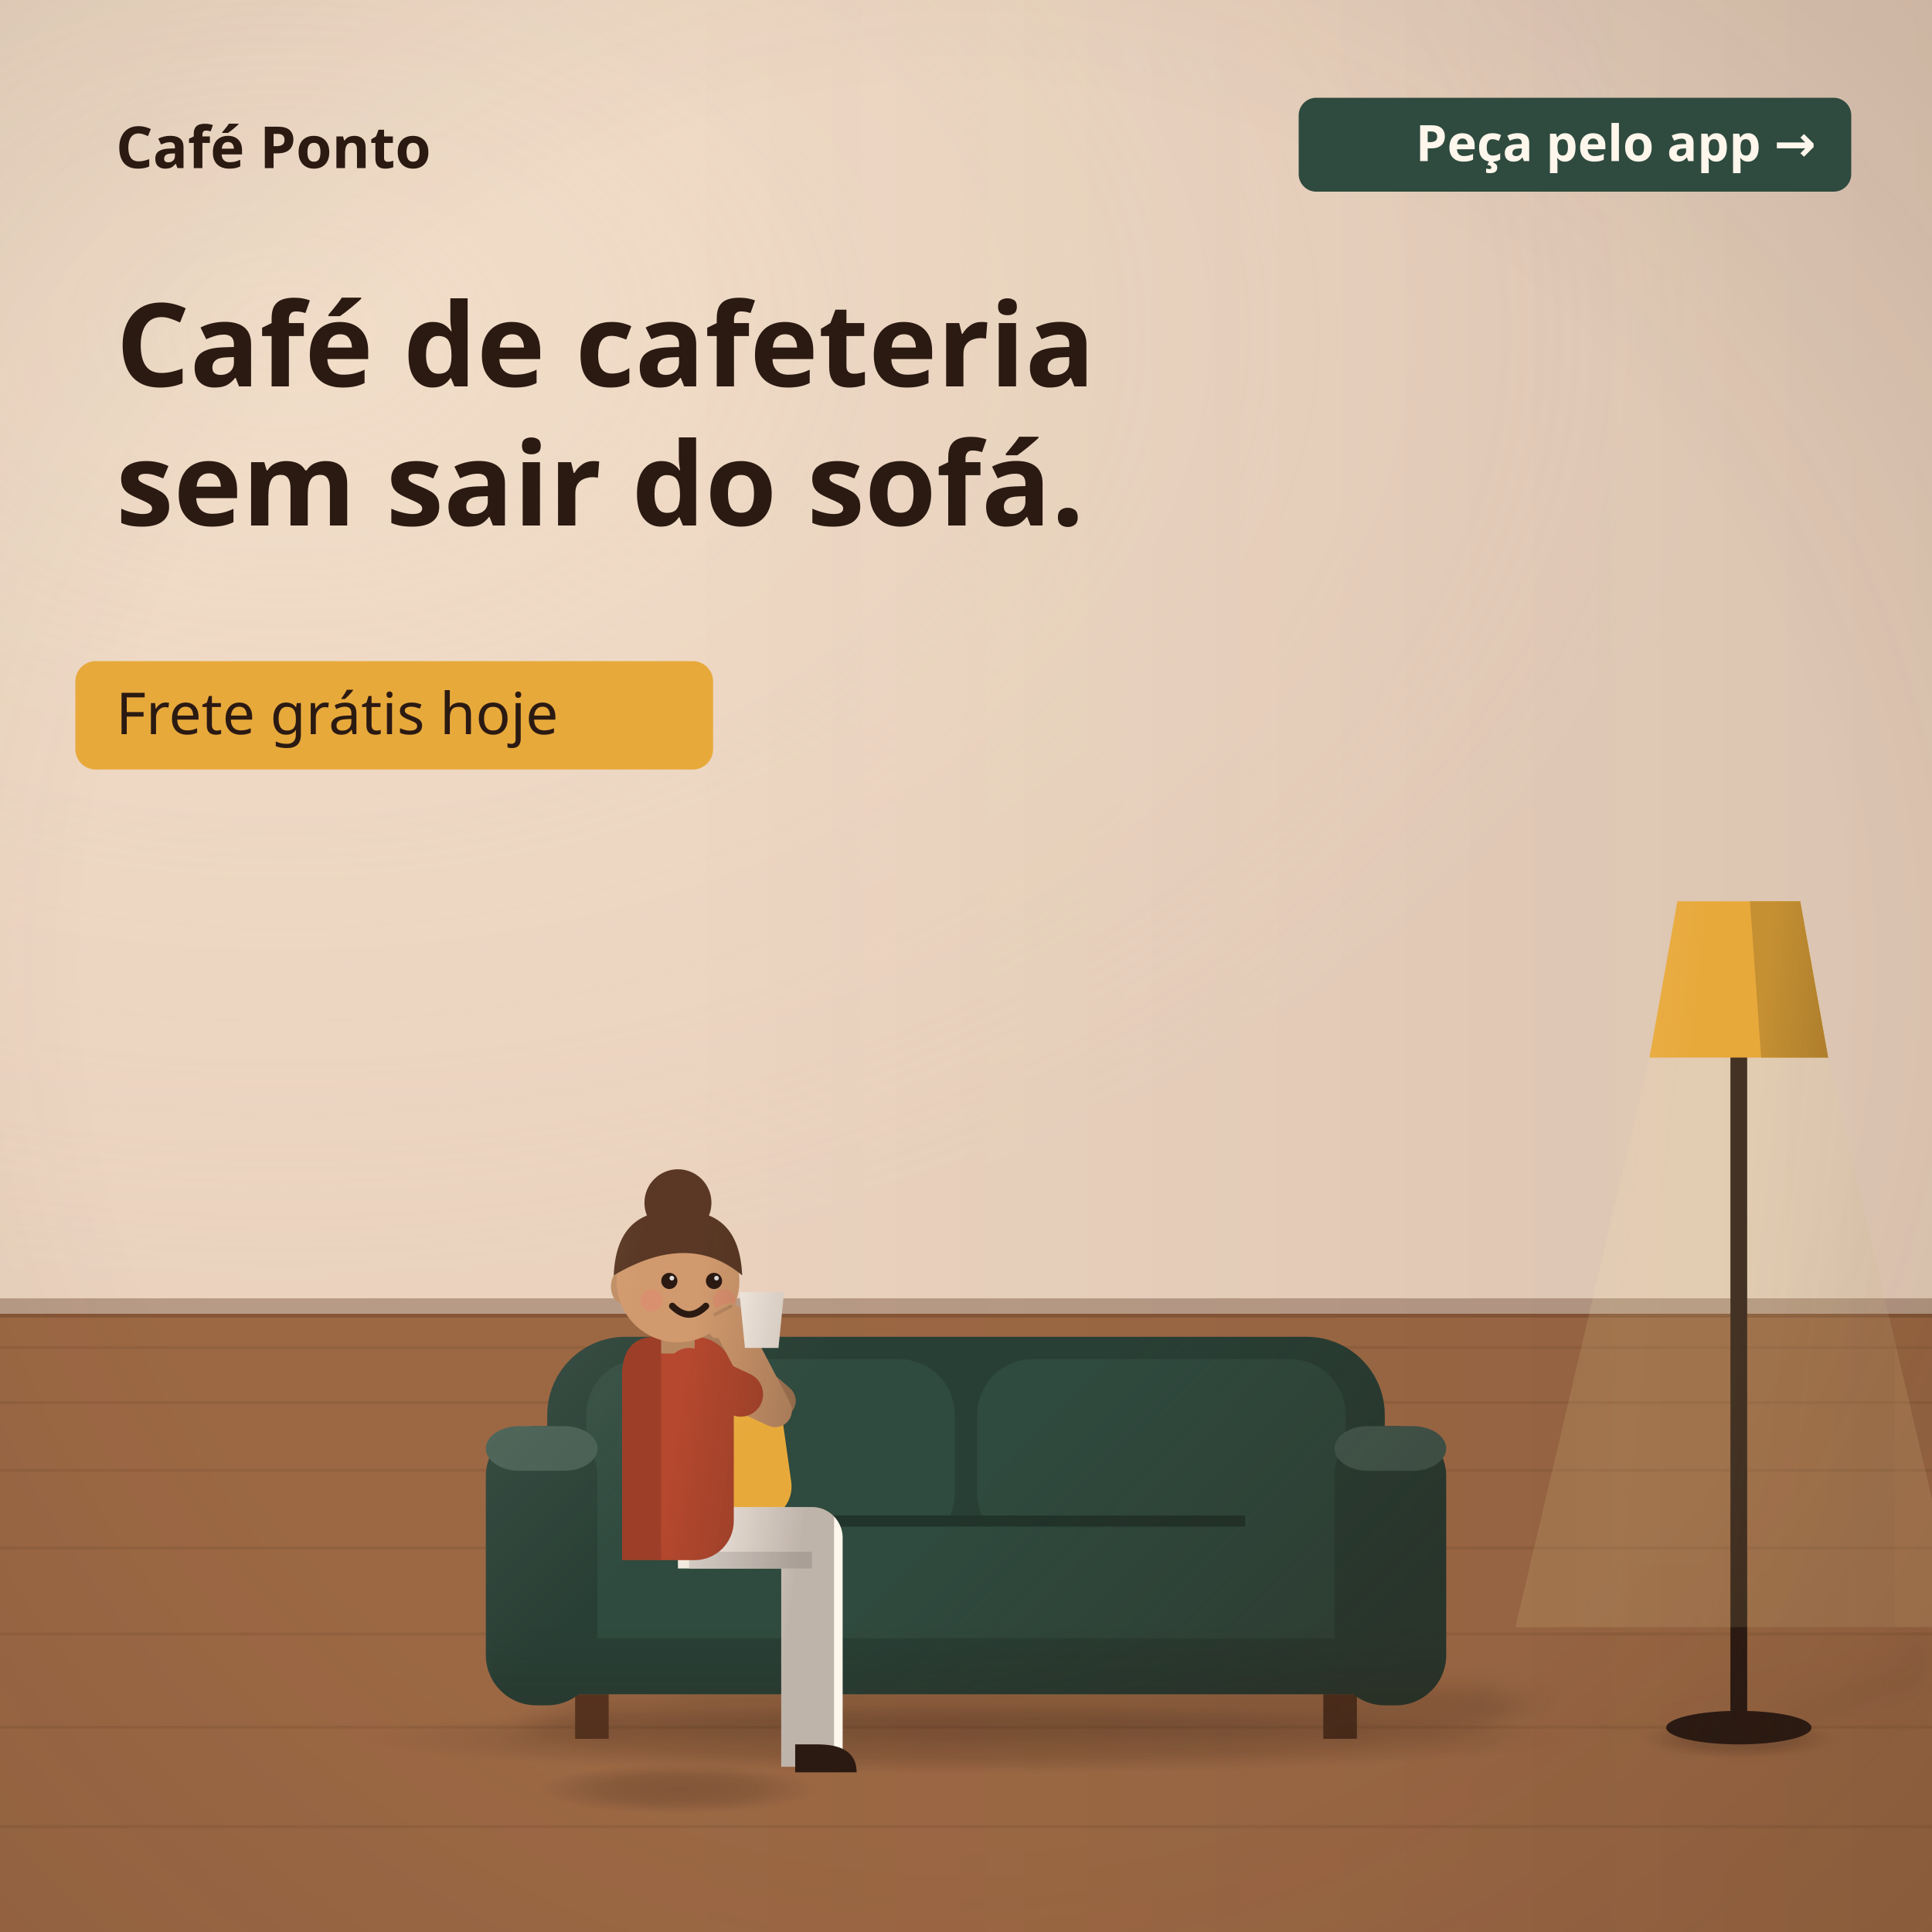
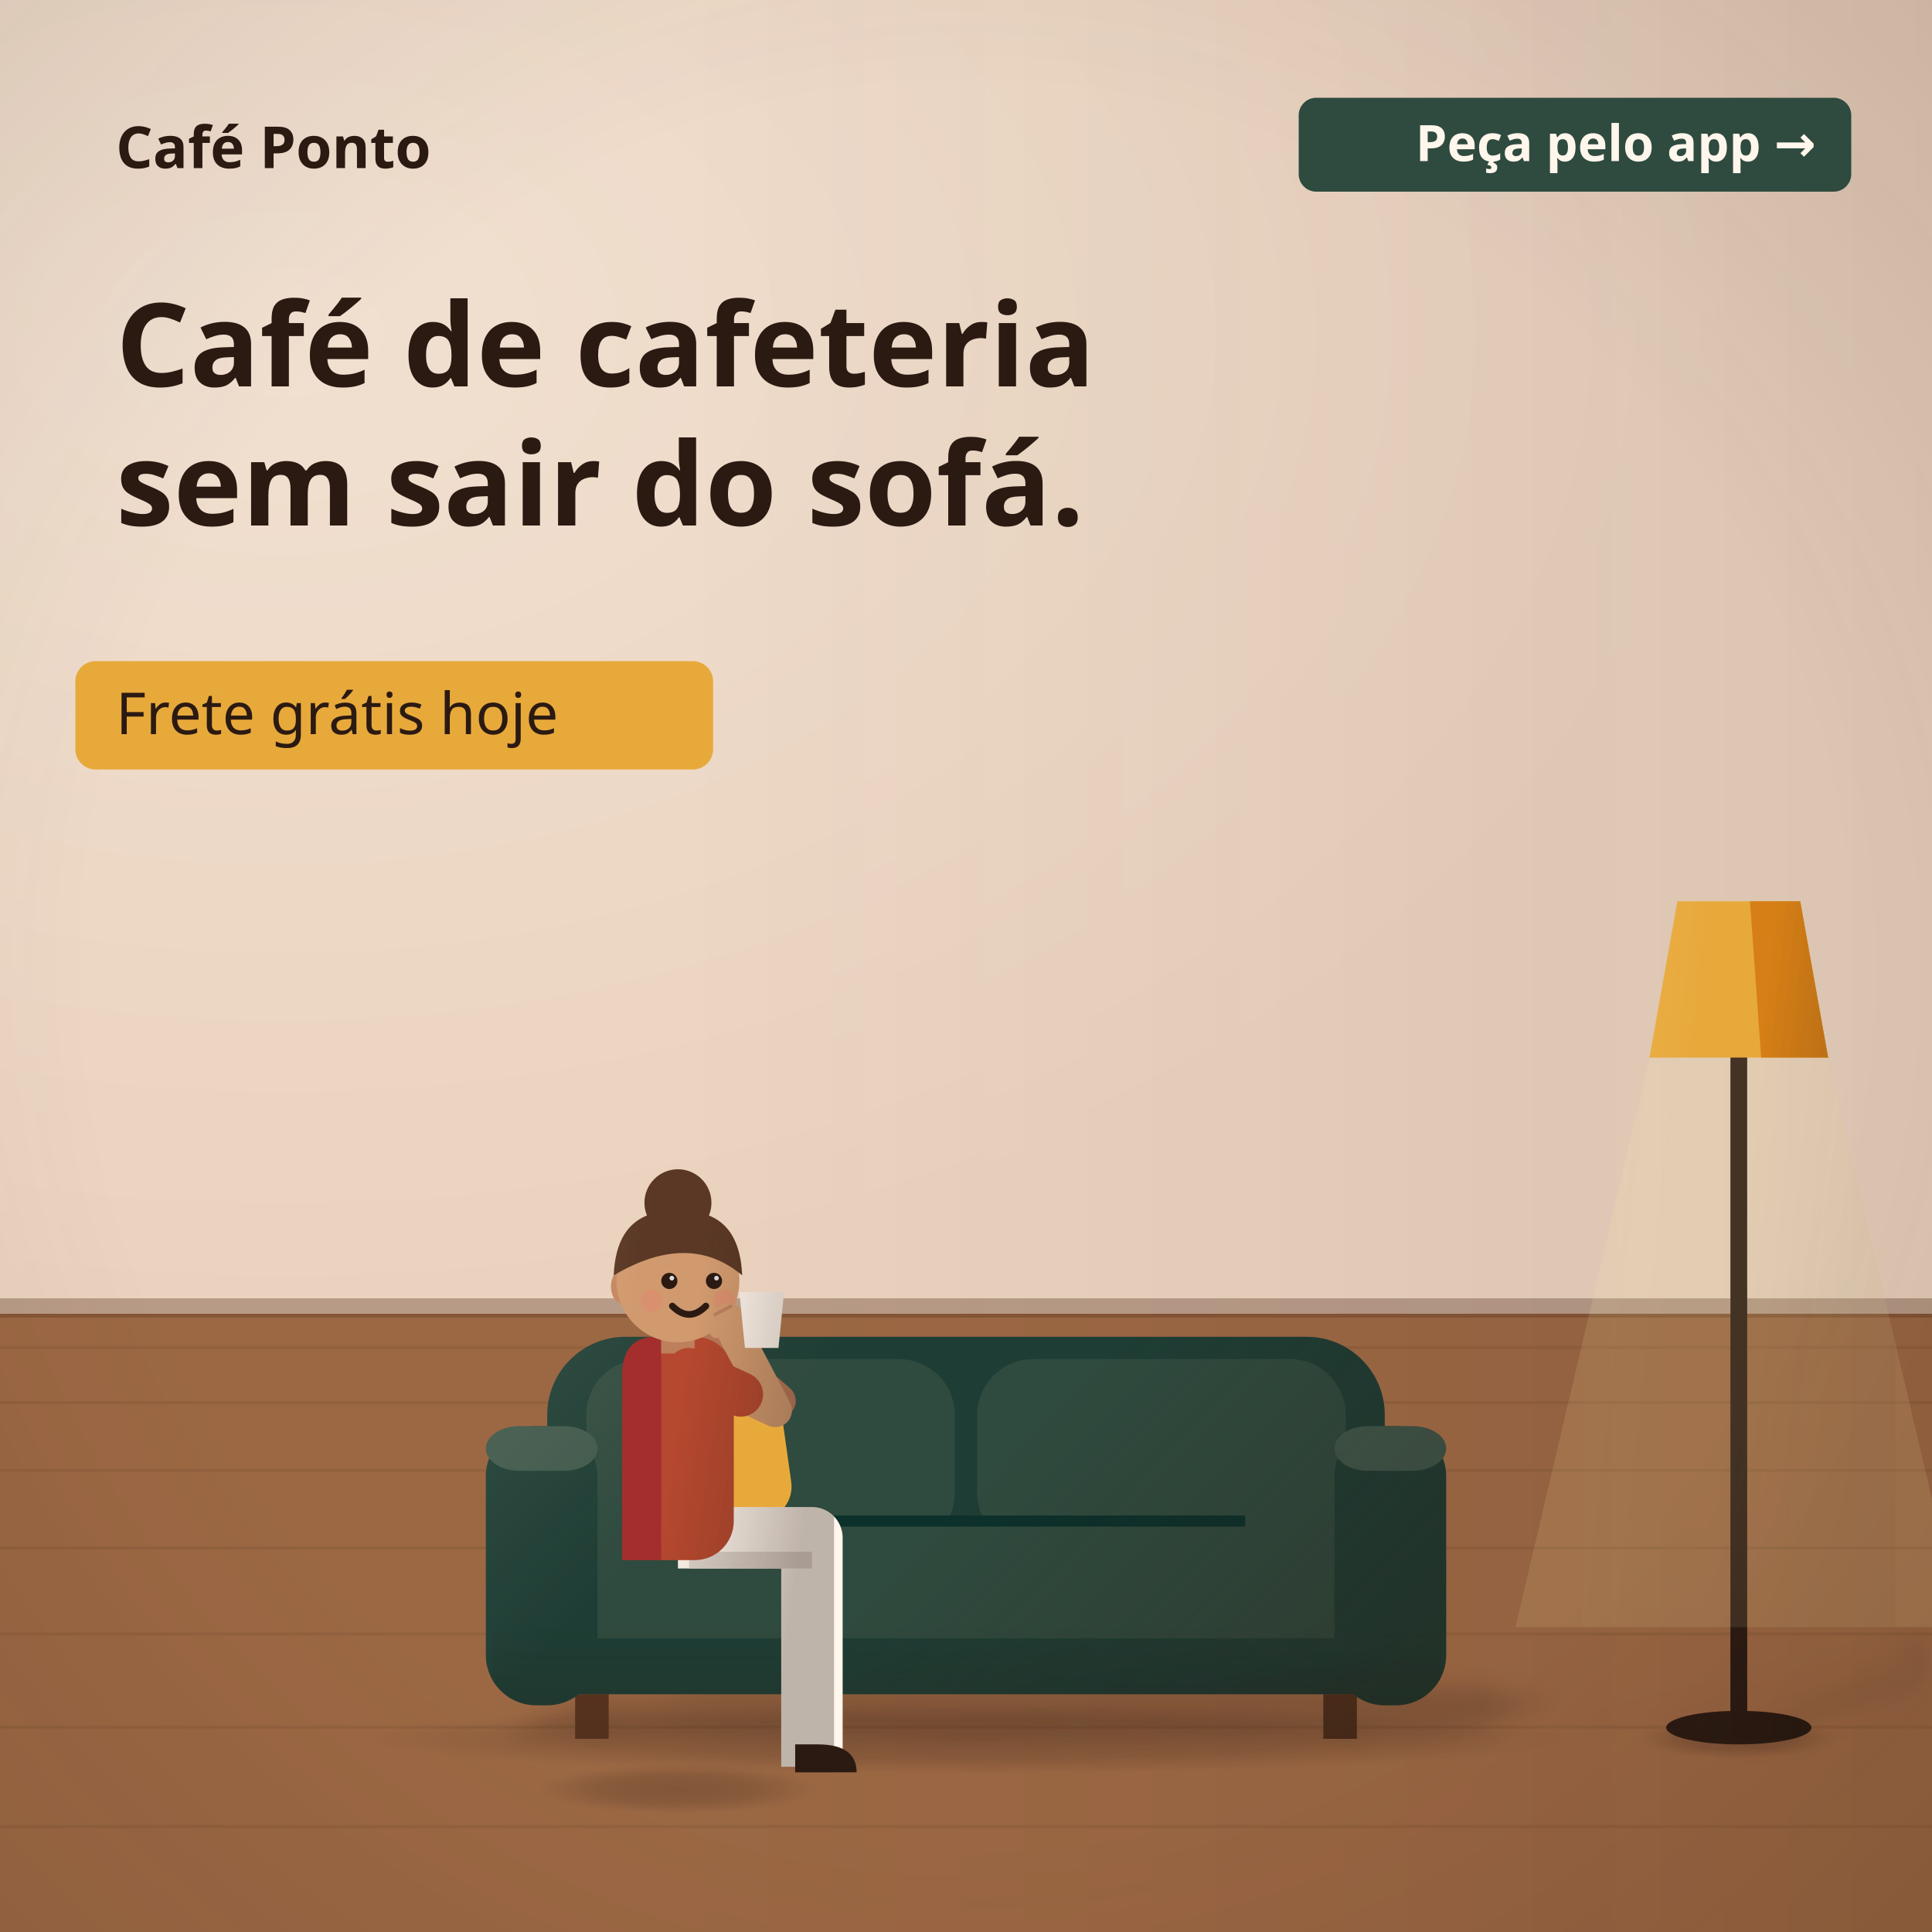
<svg xmlns="http://www.w3.org/2000/svg" width="1000" height="1000" viewBox="0 0 1000 1000">
  <defs>
    <linearGradient id="sky" x1="0" y1="0" x2="0" y2="1">
      <stop offset="0" stop-color="#F4E1D2" />
      <stop offset="1" stop-color="#F4E1D2" />
    </linearGradient>
    <radialGradient id="cshadow">
      <stop offset="0" stop-color="rgb(43,26,18)" stop-opacity="0.24" />
      <stop offset="0.55" stop-color="rgb(43,26,18)" stop-opacity="0.176" />
      <stop offset="1" stop-color="rgb(43,26,18)" stop-opacity="0" />
    </radialGradient>
    <filter id="hazeFar" color-interpolation-filters="sRGB">
      <feColorMatrix type="matrix" values="0.92 0 0 0 0.073 0 0.92 0 0 0.066 0 0 0.92 0 0.060 0 0 0 1 0" />
    </filter>
    <filter id="hazeMid" color-interpolation-filters="sRGB">
      <feColorMatrix type="matrix" values="0.96 0 0 0 0.037 0 0.96 0 0 0.033 0 0 0.96 0 0.030 0 0 0 1 0" />
    </filter>
-     <linearGradient id="lgShade" x1="0" y1="0" x2="1" y2="0.35">
+     <linearGradient id="lgLight" x1="0" y1="0" x2="1" y2="0.35">
      <stop offset="0" stop-color="#FFF4DE" stop-opacity="0.156" />
      <stop offset="0.42" stop-color="#FFF4DE" stop-opacity="0" />
+     </linearGradient>
+     <linearGradient id="lgShade" x1="0" y1="0" x2="1" y2="0.35">
      <stop offset="0.6" stop-color="rgb(43,26,18)" stop-opacity="0" />
      <stop offset="1" stop-color="rgb(43,26,18)" stop-opacity="0.300" />
    </linearGradient>
    <linearGradient id="lgAO" x1="0" y1="0" x2="0" y2="1">
      <stop offset="0.72" stop-color="rgb(43,26,18)" stop-opacity="0" />
      <stop offset="1" stop-color="rgb(43,26,18)" stop-opacity="0.192" />
    </linearGradient>
    <filter id="toWhite" color-interpolation-filters="sRGB">
      <feColorMatrix values="0 0 0 0 1 0 0 0 0 1 0 0 0 0 1 0 0 0 1 0" />
    </filter>
    <filter id="castF" x="-30%" y="-30%" width="160%" height="160%" color-interpolation-filters="sRGB">
      <feColorMatrix values="0 0 0 0 0.169 0 0 0 0 0.102 0 0 0 0 0.071 0 0 0 1 0" />
      <feGaussianBlur stdDeviation="6.0" />
    </filter>
    <clipPath id="groundClip">
      <rect y="680.0" width="1000" height="1000" />
    </clipPath>
    <radialGradient id="glow" cx="0.15" cy="0.25" r="0.75">
      <stop offset="0" stop-color="#FFF4DE" stop-opacity="0.330" />
      <stop offset="1" stop-color="#FFF4DE" stop-opacity="0" />
    </radialGradient>
    <linearGradient id="falloff" x1="0" y1="0" x2="1" y2="0">
      <stop offset="0.35" stop-color="rgb(43,26,18)" stop-opacity="0" />
      <stop offset="1" stop-color="rgb(43,26,18)" stop-opacity="0.078" />
    </linearGradient>
    <radialGradient id="vignette" cx="0.5" cy="0.5" r="0.75">
      <stop offset="0.6" stop-color="rgb(43,26,18)" stop-opacity="0" />
      <stop offset="1" stop-color="rgb(43,26,18)" stop-opacity="0.102" />
    </radialGradient>
  </defs>
  <rect width="1000" height="680" fill="#EAD2BE" />
  <rect y="680" width="1000" height="320" fill="#9C6844" />
  <rect y="672" width="1000" height="10" fill="#5C3620" fill-opacity="0.35" stroke-opacity="0.35" />
  <rect x="0" y="696.7" width="1000" height="1.5" fill="#5C3620" fill-opacity="0.15" stroke-opacity="0.15" />
  <rect x="0" y="725.2" width="1000" height="1.5" fill="#5C3620" fill-opacity="0.15" stroke-opacity="0.15" />
  <rect x="0" y="760.3" width="1000" height="1.5" fill="#5C3620" fill-opacity="0.15" stroke-opacity="0.15" />
  <rect x="0" y="800.5" width="1000" height="1.5" fill="#5C3620" fill-opacity="0.15" stroke-opacity="0.15" />
  <rect x="0" y="845.0" width="1000" height="1.5" fill="#5C3620" fill-opacity="0.15" stroke-opacity="0.15" />
  <rect x="0" y="893.2" width="1000" height="1.5" fill="#5C3620" fill-opacity="0.15" stroke-opacity="0.15" />
  <rect x="0" y="944.7" width="1000" height="1.5" fill="#5C3620" fill-opacity="0.15" stroke-opacity="0.15" />
-   <rect width="1000" height="680" fill="url(#glow)" />
-   <rect width="1000" height="1000" fill="url(#falloff)" />
-   <g clip-path="url(#groundClip)" opacity="0.189">
+   <rect width="1000" height="680" fill="url(#glow)" style="mix-blend-mode: screen;" />
+   <rect width="1000" height="1000" fill="url(#falloff)" style="mix-blend-mode: multiply;" />
+   <g clip-path="url(#groundClip)" opacity="0.189" style="mix-blend-mode: multiply;">
    <g filter="url(#castF)">
      <use href="#b_sofa" transform="translate(500.0 900.0) matrix(1 0 -0.350 0.13 0 0) scale(2.890)" />
      <use href="#b_luz" transform="translate(900.0 900.0) matrix(1 0 -0.350 0.13 0 0) scale(2.890)" />
    </g>
  </g>
  <g transform="translate(500.0 900.0) scale(2.890)">
    <ellipse cx="0" cy="0" rx="107.5" ry="6.3" fill="url(#cshadow)" />
  </g>
-   <g id="sofa" transform="translate(500.0 900.0) scale(2.890)">
-     <g id="b_sofa">
-       <rect x="-70" y="-8" width="6" height="8" rx="0" fill="#5C3620" />
-       <rect x="64" y="-8" width="6" height="8" rx="0" fill="#5C3620" />
-       <rect x="-75" y="-72" width="150" height="42" rx="14" fill="#283f35" />
-       <rect x="-68" y="-68" width="66" height="34" rx="10" fill="#2F4A3E" />
-       <rect x="2" y="-68" width="66" height="34" rx="10" fill="#2F4A3E" />
-       <rect x="-80" y="-40" width="160" height="32" rx="8" fill="#2F4A3E" />
-       <rect x="-80" y="-18" width="160" height="10" rx="6" fill="#283f35" />
-       <rect x="-86" y="-56" width="20" height="50" rx="9" fill="#283f35" />
-       <rect x="66" y="-56" width="20" height="50" rx="9" fill="#283f35" />
-       <rect x="-86" y="-56" width="20" height="8" rx="6" fill="#445c51" />
-       <rect x="66" y="-56" width="20" height="8" rx="6" fill="#445c51" />
-       <rect x="-60" y="-62" width="28" height="24" rx="6" fill="#E8A93B" transform="rotate(-8 -46 -50)" />
-       <rect x="-50" y="-40" width="100" height="2" rx="0" fill="#21342b" />
+   <g style="isolation: isolate;">
+     <g id="sofa" transform="translate(500.0 900.0) scale(2.890)">
+       <g id="b_sofa">
+         <rect x="-70" y="-8" width="6" height="8" rx="0" fill="#5C3620" />
+         <rect x="64" y="-8" width="6" height="8" rx="0" fill="#5C3620" />
+         <rect x="-75" y="-72" width="150" height="42" rx="14" fill="#1E3D34" />
+         <rect x="-68" y="-68" width="66" height="34" rx="10" fill="#2F4A3E" />
+         <rect x="2" y="-68" width="66" height="34" rx="10" fill="#2F4A3E" />
+         <rect x="-80" y="-40" width="160" height="32" rx="8" fill="#2F4A3E" />
+         <rect x="-80" y="-18" width="160" height="10" rx="6" fill="#1E3D34" />
+         <rect x="-86" y="-56" width="20" height="50" rx="9" fill="#1E3D34" />
+         <rect x="66" y="-56" width="20" height="50" rx="9" fill="#1E3D34" />
+         <rect x="-86" y="-56" width="20" height="8" rx="6" fill="#3F584B" />
+         <rect x="66" y="-56" width="20" height="8" rx="6" fill="#3F584B" />
+         <rect x="-60" y="-62" width="28" height="24" rx="6" fill="#E8A93B" transform="rotate(-8 -46 -50)" />
+         <rect x="-50" y="-40" width="100" height="2" rx="0" fill="#0C312B" />
+       </g>
    </g>
-   </g>
-   <mask id="mk_sofa" maskUnits="userSpaceOnUse" x="156.1" y="650.3" width="687.8" height="249.7">
-     <use href="#b_sofa" transform="translate(500.0 900.0) scale(2.890)" filter="url(#toWhite)" />
-   </mask>
-   <g mask="url(#mk_sofa)" opacity="1">
-     <rect x="156.1" y="650.3" width="687.8" height="249.7" fill="url(#lgShade)" />
-     <rect x="254.4" y="691.9" width="491.3" height="208.1" fill="url(#lgAO)" />
+     <mask id="mk_sofa" maskUnits="userSpaceOnUse" x="156.1" y="650.3" width="687.8" height="249.7">
+       <use href="#b_sofa" transform="translate(500.0 900.0) scale(2.890)" filter="url(#toWhite)" />
+     </mask>
+     <g mask="url(#mk_sofa)" opacity="1">
+       <rect x="156.1" y="650.3" width="687.8" height="249.7" fill="url(#lgLight)" style="mix-blend-mode: screen;" />
+       <rect x="156.1" y="650.3" width="687.8" height="249.7" fill="url(#lgShade)" style="mix-blend-mode: multiply;" />
+       <rect x="254.4" y="691.9" width="491.3" height="208.1" fill="url(#lgAO)" style="mix-blend-mode: multiply;" />
+     </g>
  </g>
  <g transform="translate(900.0 900.0) scale(2.890)">
    <ellipse cx="0" cy="0" rx="17.5" ry="3.5" fill="url(#cshadow)" />
  </g>
-   <g id="luz" transform="translate(900.0 900.0) scale(2.890)">
-     <g id="b_luz">
-       <ellipse cx="0" cy="-2" rx="13" ry="3" fill="#2B1A12" />
-       <rect x="-1.5" y="-125" width="3" height="123" rx="0" fill="#2B1A12" />
-       <path d="M-16 -122 L-11 -150 L11 -150 L16 -122 Z" fill="#E8A93B" />
-       <path d="M2 -150 L11 -150 L16 -122 L4 -122 Z" fill="#c59032" />
-       <path d="M-16 -122 L-40 -20 L40 -20 L16 -122 Z" fill="#FFE9A8" fill-opacity="0.12" stroke-opacity="0.12" />
+   <g style="isolation: isolate;">
+     <g id="luz" transform="translate(900.0 900.0) scale(2.890)">
+       <g id="b_luz">
+         <ellipse cx="0" cy="-2" rx="13" ry="3" fill="#2B1A12" />
+         <rect x="-1.5" y="-125" width="3" height="123" rx="0" fill="#2B1A12" />
+         <path d="M-16 -122 L-11 -150 L11 -150 L16 -122 Z" fill="#E8A93B" />
+         <path d="M2 -150 L11 -150 L16 -122 L4 -122 Z" fill="#D67F16" />
+         <path d="M-16 -122 L-40 -20 L40 -20 L16 -122 Z" fill="#FFE9A8" fill-opacity="0.12" stroke-opacity="0.12" />
+       </g>
    </g>
-   </g>
-   <mask id="mk_luz" maskUnits="userSpaceOnUse" x="819.1" y="379.8" width="161.8" height="520.2">
-     <use href="#b_luz" transform="translate(900.0 900.0) scale(2.890)" filter="url(#toWhite)" />
-   </mask>
-   <g mask="url(#mk_luz)" opacity="1">
-     <rect x="819.1" y="379.8" width="161.8" height="520.2" fill="url(#lgShade)" />
-     <rect x="842.2" y="466.5" width="115.6" height="433.5" fill="url(#lgAO)" />
+     <mask id="mk_luz" maskUnits="userSpaceOnUse" x="819.1" y="379.8" width="161.8" height="520.2">
+       <use href="#b_luz" transform="translate(900.0 900.0) scale(2.890)" filter="url(#toWhite)" />
+     </mask>
+     <g mask="url(#mk_luz)" opacity="1">
+       <rect x="819.1" y="379.8" width="161.8" height="520.2" fill="url(#lgLight)" style="mix-blend-mode: screen;" />
+       <rect x="819.1" y="379.8" width="161.8" height="520.2" fill="url(#lgShade)" style="mix-blend-mode: multiply;" />
+       <rect x="842.2" y="466.5" width="115.6" height="433.5" fill="url(#lgAO)" style="mix-blend-mode: multiply;" />
+     </g>
  </g>
  <g transform="translate(350.9 926.0) scale(2.890)">
    <ellipse cx="0" cy="0" rx="25.0" ry="4.5" fill="url(#cshadow)" />
  </g>
-   <g id="eu" transform="translate(350.9 926.0) scale(2.890)">
-     <g id="b_eu">
-       <g transform="scale(1 1)">
-         <path d="M11.66 -71.71 L18.09 -69.52 L6 -80" stroke="#b2835e" fill="none" stroke-linecap="round" stroke-linejoin="round" stroke-width="6" />
-         <path d="M2 -75 L11.66 -71.71" stroke="#943b26" fill="none" stroke-linecap="round" stroke-linejoin="round" stroke-width="8" />
-         <g transform="translate(6 -80) rotate(-139.1)">
-           <ellipse cx="1.2" cy="-0.9" rx="1.9" ry="1.3" fill="#9d7353" transform="rotate(30 1.2 -0.9)" />
-           <rect x="-1.2" y="-3.1" width="6.4" height="6.2" rx="3" fill="#b2835e" />
-           <ellipse cx="2.4" cy="-2.6" rx="2.2" ry="1.25" fill="#b2835e" transform="rotate(20 2.4 -2.6)" />
-           <path d="M4.2 -1.6 L4.2 1.6" stroke="#9d7353" stroke-width="0.6" stroke-linecap="round" />
+   <g style="isolation: isolate;">
+     <g id="eu" transform="translate(350.9 926.0) scale(2.890)">
+       <g id="b_eu">
+         <g transform="scale(1 1)">
+           <path d="M11.66 -71.71 L18.09 -69.52 L6 -80" stroke="#BA7959" fill="none" stroke-linecap="round" stroke-linejoin="round" stroke-width="6" />
+           <path d="M2 -75 L11.66 -71.71" stroke="#9D232E" fill="none" stroke-linecap="round" stroke-linejoin="round" stroke-width="8" />
+           <g transform="translate(6 -80) rotate(-139.1)">
+             <ellipse cx="1.2" cy="-0.9" rx="1.9" ry="1.3" fill="#A9624D" transform="rotate(30 1.2 -0.9)" />
+             <rect x="-1.2" y="-3.1" width="6.4" height="6.2" rx="3" fill="#BA7959" />
+             <ellipse cx="2.4" cy="-2.6" rx="2.2" ry="1.25" fill="#BA7959" transform="rotate(20 2.4 -2.6)" />
+             <path d="M4.2 -1.6 L4.2 1.6" stroke="#A9624D" stroke-width="0.6" stroke-linecap="round" />
+           </g>
+           <path d="M0 -45 L24 -45 L24 -4" stroke="#FFF6EC" stroke-width="11" fill="none" stroke-linejoin="round" />
+           <path d="M2 -41 L24 -41" stroke="#DFD5CB" stroke-width="3" fill="none" />
+           <path d="M21 -3 L32 -3 Q32 -8 25 -8 L21 -8 Z" fill="#2B1A12" />
+           <rect x="-10" y="-81" width="20" height="40" rx="7" fill="#B5482E" />
+           <path d="M-10 -74 Q-10 -81 -4 -81 L-3 -81 L-3 -41 L-10 -41 Z" fill="#A42E2D" />
        </g>
-         <path d="M0 -45 L24 -45 L24 -4" stroke="#FFF6EC" stroke-width="11" fill="none" stroke-linejoin="round" />
-         <path d="M2 -41 L24 -41" stroke="#e0d8d0" stroke-width="3" fill="none" />
-         <path d="M21 -3 L32 -3 Q32 -8 25 -8 L21 -8 Z" fill="#2B1A12" />
-         <rect x="-10" y="-81" width="20" height="40" rx="7" fill="#B5482E" />
-         <path d="M-10 -74 Q-10 -81 -4 -81 L-3 -81 L-3 -41 L-10 -41 Z" fill="#9d3f28" />
-       </g>
-       <g transform="translate(0 0) scale(1) rotate(0 0 -82)">
-         <rect x="-3" y="-85" width="6" height="7" fill="#b88861" />
-         <circle cx="0" cy="-105" r="6" fill="#5A3825" />
-         <ellipse cx="-10" cy="-90" rx="2" ry="3" fill="#c08e65" />
-         <circle cx="0" cy="-91" r="11" fill="#D19A6E" />
-         <path d="M-11.5 -92 Q-11 -104 0 -103.5 Q11 -104 11.5 -92 Q2 -100 -11.5 -92 Z" fill="#5A3825" />
-         <circle cx="-1.54" cy="-91" r="1.45" fill="#2B1A12" />
-         <circle cx="-1.09" cy="-91.5" r="0.42" fill="#FFFFFF" fill-opacity="0.85" stroke-opacity="0.85" />
-         <circle cx="6.46" cy="-91" r="1.45" fill="#2B1A12" />
-         <circle cx="6.91" cy="-91.5" r="0.42" fill="#FFFFFF" fill-opacity="0.85" stroke-opacity="0.85" />
-         <path d="M-1 -86.5 Q2 -83.5 5 -86.5" stroke="#2B1A12" stroke-width="1.2" fill="none" stroke-linecap="round" />
-         <circle cx="-4.7" cy="-87.5" r="2" fill="#E9806E" fill-opacity="0.35" stroke-opacity="0.35" />
-         <circle cx="8.3" cy="-87.5" r="2" fill="#E9806E" fill-opacity="0.35" stroke-opacity="0.35" />
-       </g>
-       <g transform="scale(1 1)">
-         <path d="M11.25 -70.69 L17.41 -67.82 L10 -82" stroke="#D19A6E" fill="none" stroke-linecap="round" stroke-linejoin="round" stroke-width="6" />
-         <path d="M2 -75 L11.25 -70.69" stroke="#B5482E" fill="none" stroke-linecap="round" stroke-linejoin="round" stroke-width="8" />
-         <g transform="translate(10 -82) rotate(-117.58)">
-           <ellipse cx="1.2" cy="-0.9" rx="1.9" ry="1.3" fill="#b88861" transform="rotate(30 1.2 -0.9)" />
-           <rect x="-1.2" y="-3.1" width="6.4" height="6.2" rx="3" fill="#D19A6E" />
-           <ellipse cx="2.4" cy="-2.6" rx="2.2" ry="1.25" fill="#D19A6E" transform="rotate(20 2.4 -2.6)" />
-           <path d="M4.2 -1.6 L4.2 1.6" stroke="#b88861" stroke-width="0.6" stroke-linecap="round" />
+         <g transform="translate(0 0) scale(1) rotate(0 0 -82)">
+           <rect x="-3" y="-85" width="6" height="7" fill="#BE7F5D" />
+           <circle cx="0" cy="-105" r="6" fill="#5A3825" />
+           <ellipse cx="-10" cy="-90" rx="2" ry="3" fill="#C58862" />
+           <circle cx="0" cy="-91" r="11" fill="#D19A6E" />
+           <path d="M-11.5 -92 Q-11 -104 0 -103.5 Q11 -104 11.5 -92 Q2 -100 -11.5 -92 Z" fill="#5A3825" />
+           <circle cx="-1.54" cy="-91" r="1.45" fill="#2B1A12" />
+           <circle cx="-1.09" cy="-91.5" r="0.42" fill="#FFFFFF" fill-opacity="0.85" stroke-opacity="0.85" />
+           <circle cx="6.46" cy="-91" r="1.45" fill="#2B1A12" />
+           <circle cx="6.91" cy="-91.5" r="0.42" fill="#FFFFFF" fill-opacity="0.85" stroke-opacity="0.85" />
+           <path d="M-1 -86.5 Q2 -83.5 5 -86.5" stroke="#2B1A12" stroke-width="1.2" fill="none" stroke-linecap="round" />
+           <circle cx="-4.7" cy="-87.5" r="2" fill="#E9806E" fill-opacity="0.35" stroke-opacity="0.35" />
+           <circle cx="8.3" cy="-87.5" r="2" fill="#E9806E" fill-opacity="0.35" stroke-opacity="0.35" />
        </g>
-         <path d="M11 -89 L19 -89 L18 -79 L12 -79 Z" fill="#FFF6EC" />
+         <g transform="scale(1 1)">
+           <path d="M11.25 -70.69 L17.41 -67.82 L10 -82" stroke="#D19A6E" fill="none" stroke-linecap="round" stroke-linejoin="round" stroke-width="6" />
+           <path d="M2 -75 L11.25 -70.69" stroke="#B5482E" fill="none" stroke-linecap="round" stroke-linejoin="round" stroke-width="8" />
+           <g transform="translate(10 -82) rotate(-117.58)">
+             <ellipse cx="1.2" cy="-0.9" rx="1.9" ry="1.3" fill="#BE7F5D" transform="rotate(30 1.2 -0.9)" />
+             <rect x="-1.2" y="-3.1" width="6.4" height="6.2" rx="3" fill="#D19A6E" />
+             <ellipse cx="2.4" cy="-2.6" rx="2.2" ry="1.25" fill="#D19A6E" transform="rotate(20 2.4 -2.6)" />
+             <path d="M4.2 -1.6 L4.2 1.6" stroke="#BE7F5D" stroke-width="0.6" stroke-linecap="round" />
+           </g>
+           <path d="M11 -89 L19 -89 L18 -79 L12 -79 Z" fill="#FFF6EC" />
+         </g>
      </g>
    </g>
+     <mask id="mk_eu" maskUnits="userSpaceOnUse" x="270.0" y="551.5" width="161.8" height="374.5">
+       <use href="#b_eu" transform="translate(350.9 926.0) scale(2.890)" filter="url(#toWhite)" />
+     </mask>
+     <g mask="url(#mk_eu)" opacity="1">
+       <rect x="270.0" y="551.5" width="161.8" height="374.5" fill="url(#lgLight)" style="mix-blend-mode: screen;" />
+       <rect x="270.0" y="551.5" width="161.8" height="374.5" fill="url(#lgShade)" style="mix-blend-mode: multiply;" />
+     </g>
  </g>
-   <mask id="mk_eu" maskUnits="userSpaceOnUse" x="270.0" y="551.5" width="161.8" height="374.5">
-     <use href="#b_eu" transform="translate(350.9 926.0) scale(2.890)" filter="url(#toWhite)" />
-   </mask>
-   <g mask="url(#mk_eu)" opacity="1">
-     <rect x="270.0" y="551.5" width="161.8" height="374.5" fill="url(#lgShade)" />
-   </g>
-   <rect width="1000" height="1000" fill="url(#vignette)" />
+   <rect width="1000" height="1000" fill="url(#vignette)" style="mix-blend-mode: multiply;" />
  <text x="60.0" y="87.0" font-family="Poppins" font-size="30.0" font-weight="800" fill="#2B1A12" text-anchor="start">
    <tspan x="60.0">Café Ponto</tspan>
  </text>
  <text x="60.0" y="200.0" font-family="Poppins" font-size="60.0" font-weight="700" fill="#2B1A12" text-anchor="start">
    <tspan x="60.0">Café de cafeteria</tspan>
    <tspan x="60.0" dy="72.0">sem sair do sofá.</tspan>
  </text>
  <rect x="39.0" y="342.2" width="330.1" height="56.1" rx="10.5" fill="#E8A93B" />
  <text x="60.0" y="380.0" font-family="Poppins" font-size="30.0" font-weight="500" fill="#2B1A12" text-anchor="start">
    <tspan x="60.0">Frete grátis hoje</tspan>
  </text>
  <rect x="672.2" y="50.6" width="286.0" height="48.6" rx="9.1" fill="#2F4A3E" />
  <text x="940.0" y="83.4" font-family="Poppins" font-size="26.0" font-weight="700" fill="#FFF6EC" text-anchor="end">
    <tspan x="940.0">Peça pelo app  →</tspan>
  </text>
</svg>
